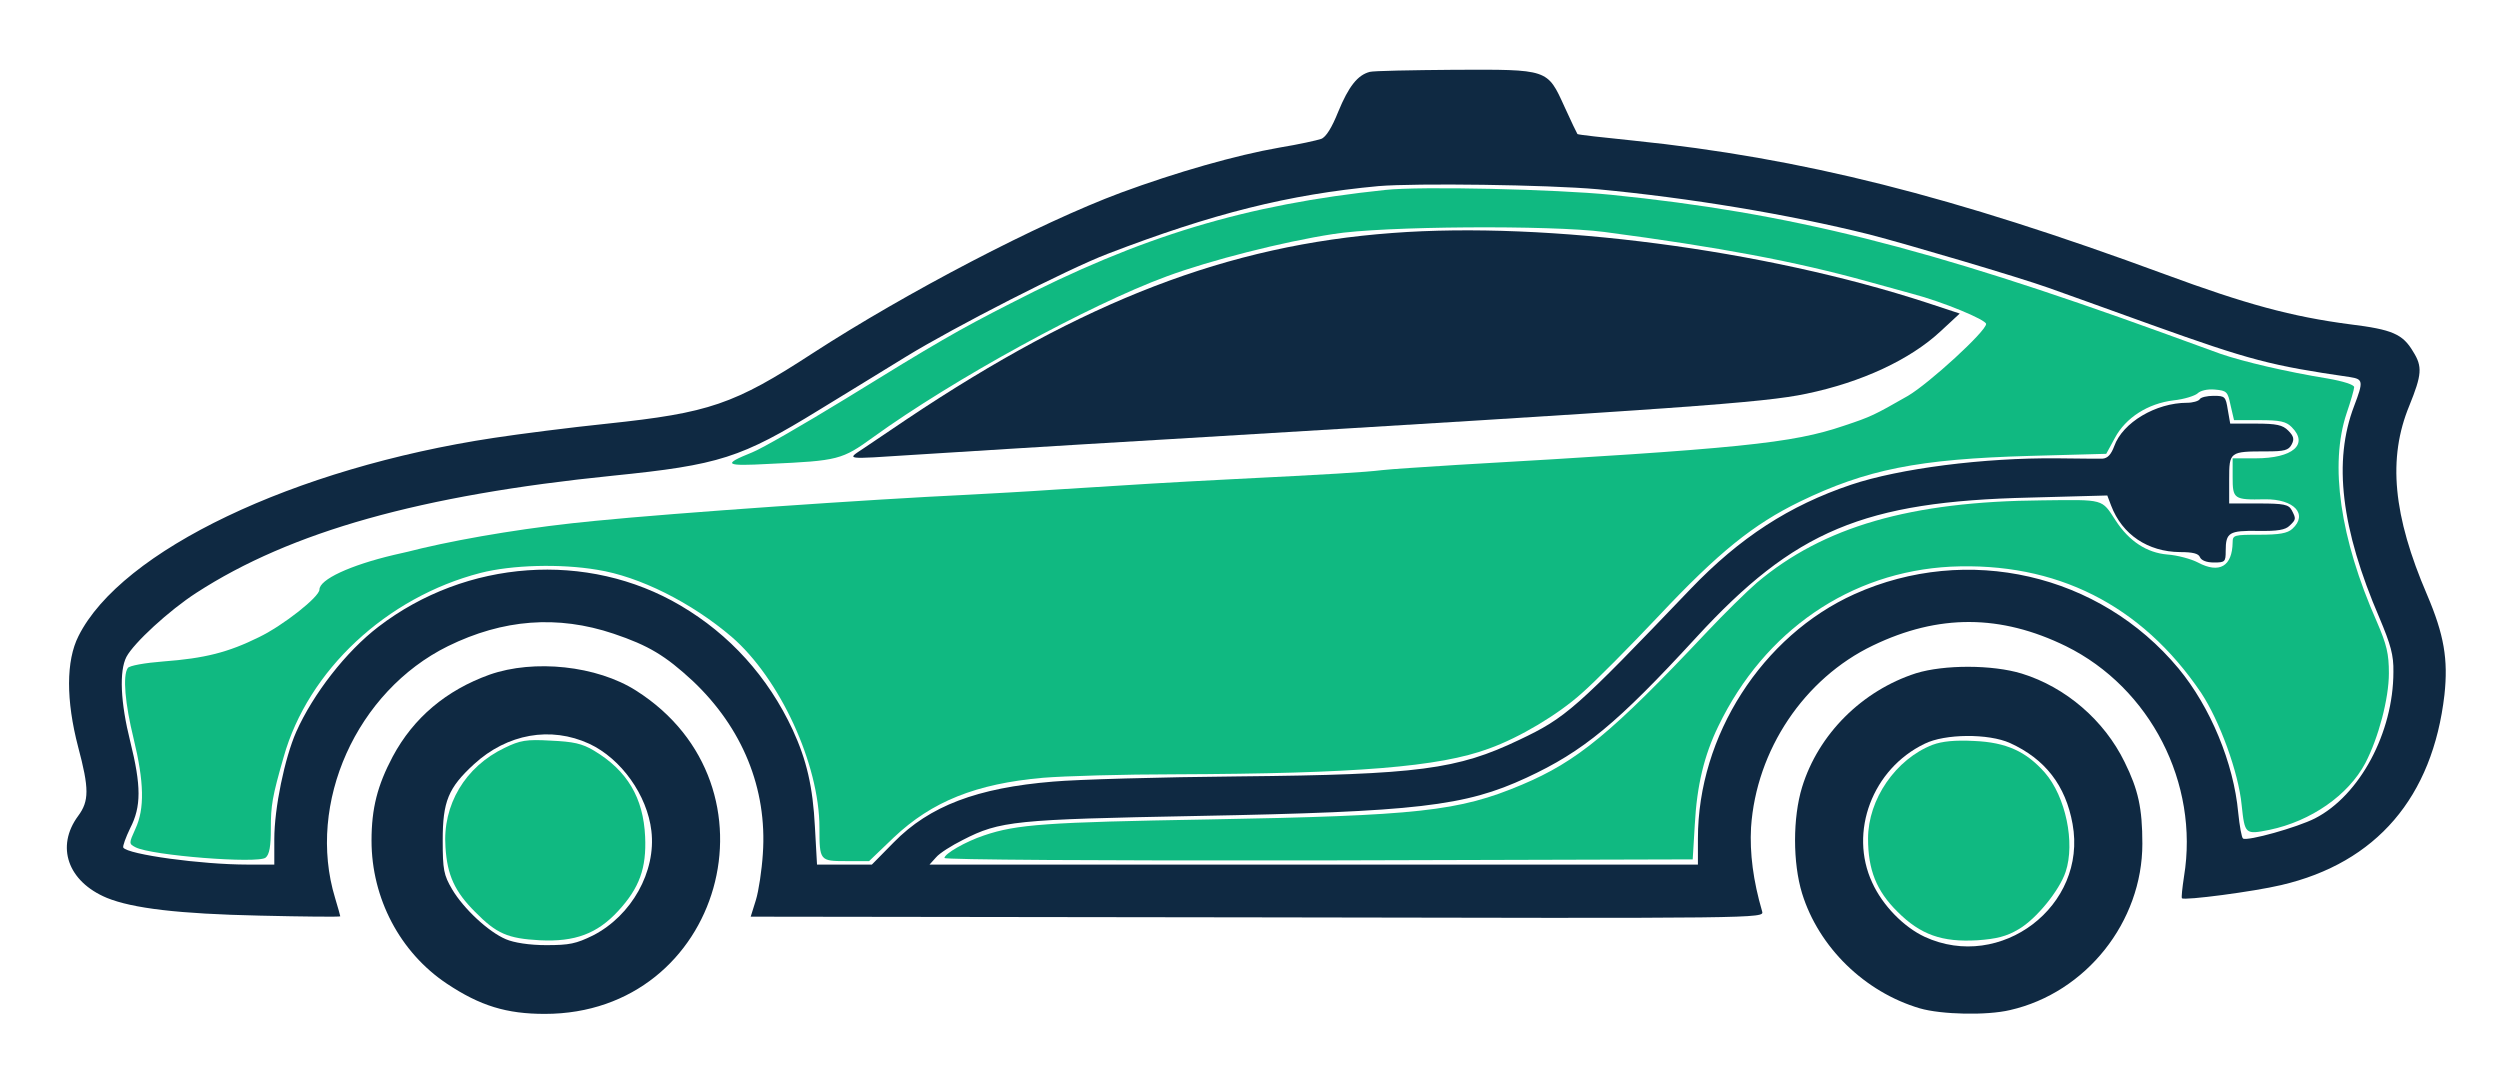
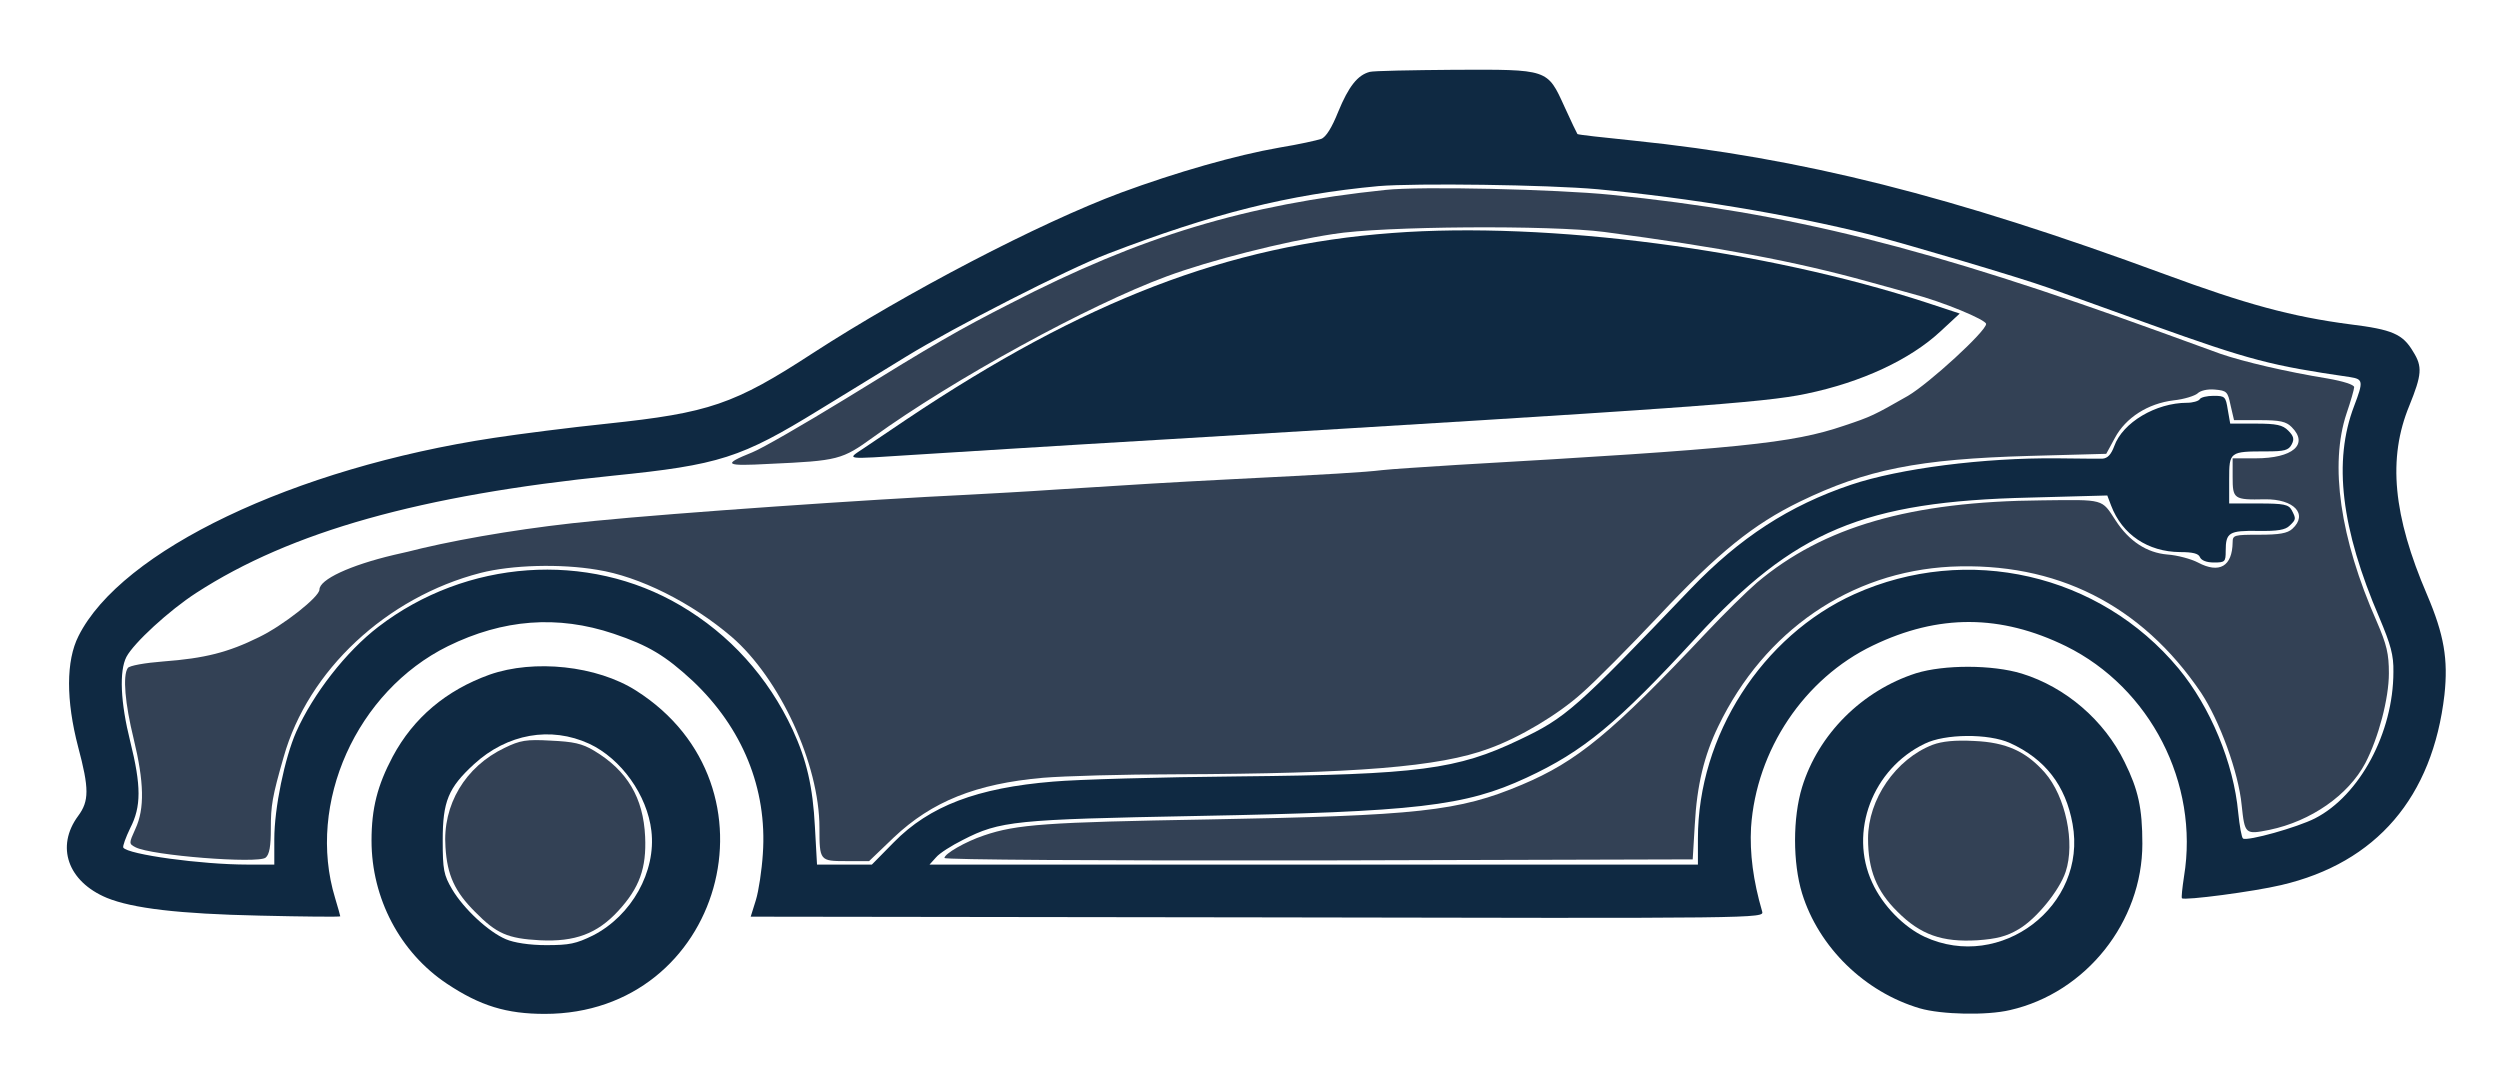
<svg xmlns="http://www.w3.org/2000/svg" viewBox="0 0 720 310" fill="none">
-   <g transform="translate(0, 310) scale(0.1, -0.1)" fill="#10B981">
+   <g transform="translate(0, 310) scale(0.1, -0.1)" fill="#334155">
    <path d="M3990 2553 c-402 -42 -704 -133 -1080 -327 -151 -77 -213 -113 -474 -274 -121 -74 -242 -144 -270 -155 -87 -35 -79 -40 49 -33 200 9 210 12 300 77 231 167 622 381 845 463 124 46 336 100 480 122 141 23 627 26 780 6 333 -44 551 -85 760 -143 41 -11 99 -27 127 -35 88 -23 213 -75 213 -87 0 -21 -164 -171 -225 -207 -98 -56 -106 -60 -184 -86 -150 -51 -297 -66 -1116 -113 -93 -6 -190 -12 -215 -15 -49 -6 -149 -12 -430 -26 -194 -10 -258 -14 -510 -30 -85 -6 -200 -12 -255 -15 -276 -13 -839 -52 -1070 -75 -179 -17 -363 -47 -500 -79 -22 -6 -58 -14 -80 -19 -127 -30 -215 -71 -215 -100 0 -21 -104 -103 -174 -137 -89 -44 -156 -61 -276 -70 -52 -4 -98 -12 -102 -19 -15 -22 -8 -102 17 -204 30 -124 32 -201 5 -259 -19 -42 -19 -43 0 -53 45 -24 353 -48 375 -30 11 9 15 33 15 83 0 68 4 92 37 207 70 249 296 460 567 530 90 23 230 27 336 9 121 -19 271 -94 387 -193 139 -120 253 -367 253 -550 0 -95 1 -96 77 -96 l66 0 71 68 c110 104 237 155 430 172 61 5 233 10 381 10 520 2 760 21 903 74 89 32 199 98 267 159 39 34 139 135 223 224 172 183 272 263 405 328 192 93 341 123 663 132 l220 6 25 46 c31 58 95 99 169 108 30 3 61 13 69 20 8 8 28 13 50 11 34 -3 37 -6 45 -45 l10 -43 73 0 c60 0 77 -4 93 -20 50 -50 3 -90 -104 -90 l-66 0 0 -54 c0 -63 3 -66 93 -64 84 1 125 -43 79 -85 -14 -13 -38 -17 -95 -17 -73 0 -77 -1 -77 -22 -1 -69 -38 -91 -100 -58 -19 10 -59 21 -88 23 -59 5 -110 38 -149 98 -41 63 -31 60 -211 58 -380 -3 -631 -76 -822 -237 -30 -26 -95 -90 -144 -142 -275 -292 -374 -373 -533 -440 -182 -77 -299 -89 -903 -100 -466 -8 -552 -14 -646 -46 -54 -18 -114 -53 -114 -65 0 -5 439 -8 1078 -7 l1077 3 6 100 c6 113 27 200 68 284 133 275 380 444 669 459 303 14 549 -109 721 -363 53 -80 108 -229 117 -324 9 -84 10 -85 80 -71 120 25 227 100 276 192 38 73 68 186 68 259 0 56 -6 82 -35 149 -106 240 -136 452 -87 599 12 35 22 70 22 76 0 7 -31 17 -77 25 -117 19 -241 48 -308 71 -33 12 -107 39 -165 60 -681 247 -1076 346 -1590 398 -159 16 -550 25 -650 14z" />
    <path d="M1453 946 c-113 -54 -179 -164 -170 -286 5 -81 27 -128 85 -186 62 -63 94 -77 187 -82 101 -5 165 19 225 84 62 67 82 124 78 214 -5 113 -52 191 -147 248 -35 21 -60 26 -125 29 -70 4 -88 1 -133 -21z" />
    <path d="M5566 955 c-106 -41 -186 -157 -186 -270 0 -90 24 -151 85 -211 66 -66 128 -88 230 -82 55 4 84 11 119 32 50 29 117 111 135 165 28 84 0 217 -60 286 -54 61 -111 87 -203 91 -56 3 -93 -1 -120 -11z" />
  </g>
  <g transform="translate(0, 310) scale(0.1, -0.1)" fill="#0F2942">
    <path d="M3945 2893 c-35 -9 -61 -42 -91 -115 -18 -45 -35 -73 -49 -78 -11 -4 -65 -16 -120 -25 -126 -22 -297 -71 -457 -130 -236 -88 -617 -287 -887 -462 -227 -148 -299 -172 -591 -203 -107 -11 -255 -30 -327 -41 -577 -87 -1074 -325 -1197 -571 -36 -71 -36 -185 -1 -319 32 -120 32 -156 0 -199 -65 -88 -30 -189 83 -236 74 -30 206 -46 440 -51 127 -3 232 -4 232 -2 0 2 -7 26 -15 53 -83 273 62 595 325 725 159 78 316 90 477 36 101 -34 149 -63 228 -136 143 -135 215 -310 202 -498 -3 -47 -12 -107 -20 -133 l-15 -48 1460 -2 c1455 -3 1459 -3 1453 17 -26 89 -36 168 -32 242 15 223 153 429 351 524 189 91 368 90 556 -2 243 -120 384 -395 340 -663 -5 -33 -8 -61 -6 -63 7 -7 206 19 286 38 274 64 436 253 470 548 11 102 -1 173 -50 288 -98 228 -114 393 -51 545 36 89 38 112 11 155 -30 51 -60 64 -182 79 -168 22 -300 58 -533 144 -613 226 -1045 335 -1530 385 -88 9 -161 17 -162 19 -1 1 -18 36 -37 78 -50 110 -46 108 -318 107 -123 -1 -232 -3 -243 -6z m656 -338 c265 -25 549 -72 782 -130 112 -29 430 -123 517 -154 30 -11 163 -58 295 -106 287 -103 346 -118 573 -151 38 -6 39 -12 12 -83 -61 -159 -38 -353 73 -611 32 -76 41 -107 40 -155 0 -175 -97 -356 -226 -422 -51 -26 -194 -66 -207 -58 -4 2 -10 36 -14 75 -13 142 -80 304 -172 415 -227 273 -608 360 -933 214 -266 -120 -451 -408 -451 -704 l0 -75 -1107 0 -1106 0 19 21 c10 12 45 34 77 50 107 55 150 59 674 69 634 12 772 28 949 110 164 76 261 156 489 404 283 308 482 392 962 403 l222 6 11 -29 c32 -84 106 -133 198 -134 37 0 54 -4 58 -15 4 -9 19 -15 40 -15 32 0 34 2 34 33 0 54 10 59 93 58 57 -1 79 3 91 15 19 18 19 20 6 45 -9 16 -22 19 -95 19 l-85 0 0 69 c0 80 1 81 107 81 52 0 64 3 73 20 8 15 6 24 -10 40 -16 16 -33 20 -94 20 l-73 0 -7 40 c-6 38 -8 40 -41 40 -18 0 -37 -4 -40 -10 -3 -5 -20 -10 -36 -10 -90 0 -186 -57 -210 -125 -9 -24 -19 -35 -34 -36 -11 0 -69 0 -130 1 -211 2 -454 -29 -594 -76 -178 -60 -320 -152 -462 -300 -332 -347 -359 -371 -494 -435 -178 -85 -289 -100 -805 -105 -228 -2 -470 -9 -537 -15 -219 -18 -356 -70 -459 -175 l-63 -64 -79 0 -79 0 -6 108 c-6 117 -24 193 -64 280 -71 153 -182 275 -323 358 -268 158 -617 133 -870 -61 -93 -71 -188 -193 -237 -303 -33 -75 -63 -219 -63 -309 l0 -73 -77 0 c-133 0 -345 29 -358 49 -2 4 7 29 20 56 32 62 32 121 0 250 -28 112 -32 202 -11 243 21 40 123 134 202 185 272 176 646 281 1199 337 307 31 369 51 595 190 74 45 186 114 248 152 140 86 469 254 582 297 302 116 521 171 780 195 108 9 486 4 631 -9z" />
    <path d="M4010 2429 c-473 -35 -888 -195 -1398 -536 -47 -32 -104 -70 -126 -85 -48 -32 -56 -31 144 -18 80 5 411 26 735 45 1484 89 1714 105 1837 131 159 33 299 98 387 180 l55 51 -94 31 c-468 153 -1092 235 -1540 201z" />
    <path d="M1410 1157 c-125 -45 -219 -124 -279 -236 -44 -83 -61 -149 -61 -242 0 -166 82 -322 217 -412 96 -64 172 -87 282 -87 511 0 696 656 263 931 -113 72 -294 91 -422 46z m287 -199 c92 -43 167 -148 179 -251 14 -117 -57 -244 -168 -301 -49 -24 -68 -28 -135 -28 -48 0 -93 7 -116 17 -50 21 -122 88 -155 144 -24 41 -27 56 -27 141 0 112 16 151 90 219 96 88 221 110 332 59z" />
    <path d="M5518 1161 c-155 -50 -281 -175 -328 -328 -27 -88 -27 -218 0 -306 48 -155 180 -284 339 -331 62 -18 193 -21 260 -5 219 50 381 254 381 479 0 103 -12 156 -51 235 -59 121 -170 216 -296 255 -85 26 -224 26 -305 1z m271 -201 c101 -46 160 -122 180 -233 43 -236 -207 -426 -426 -325 -60 28 -121 90 -151 156 -68 146 1 328 151 400 58 29 184 30 246 2z" />
  </g>
</svg>
